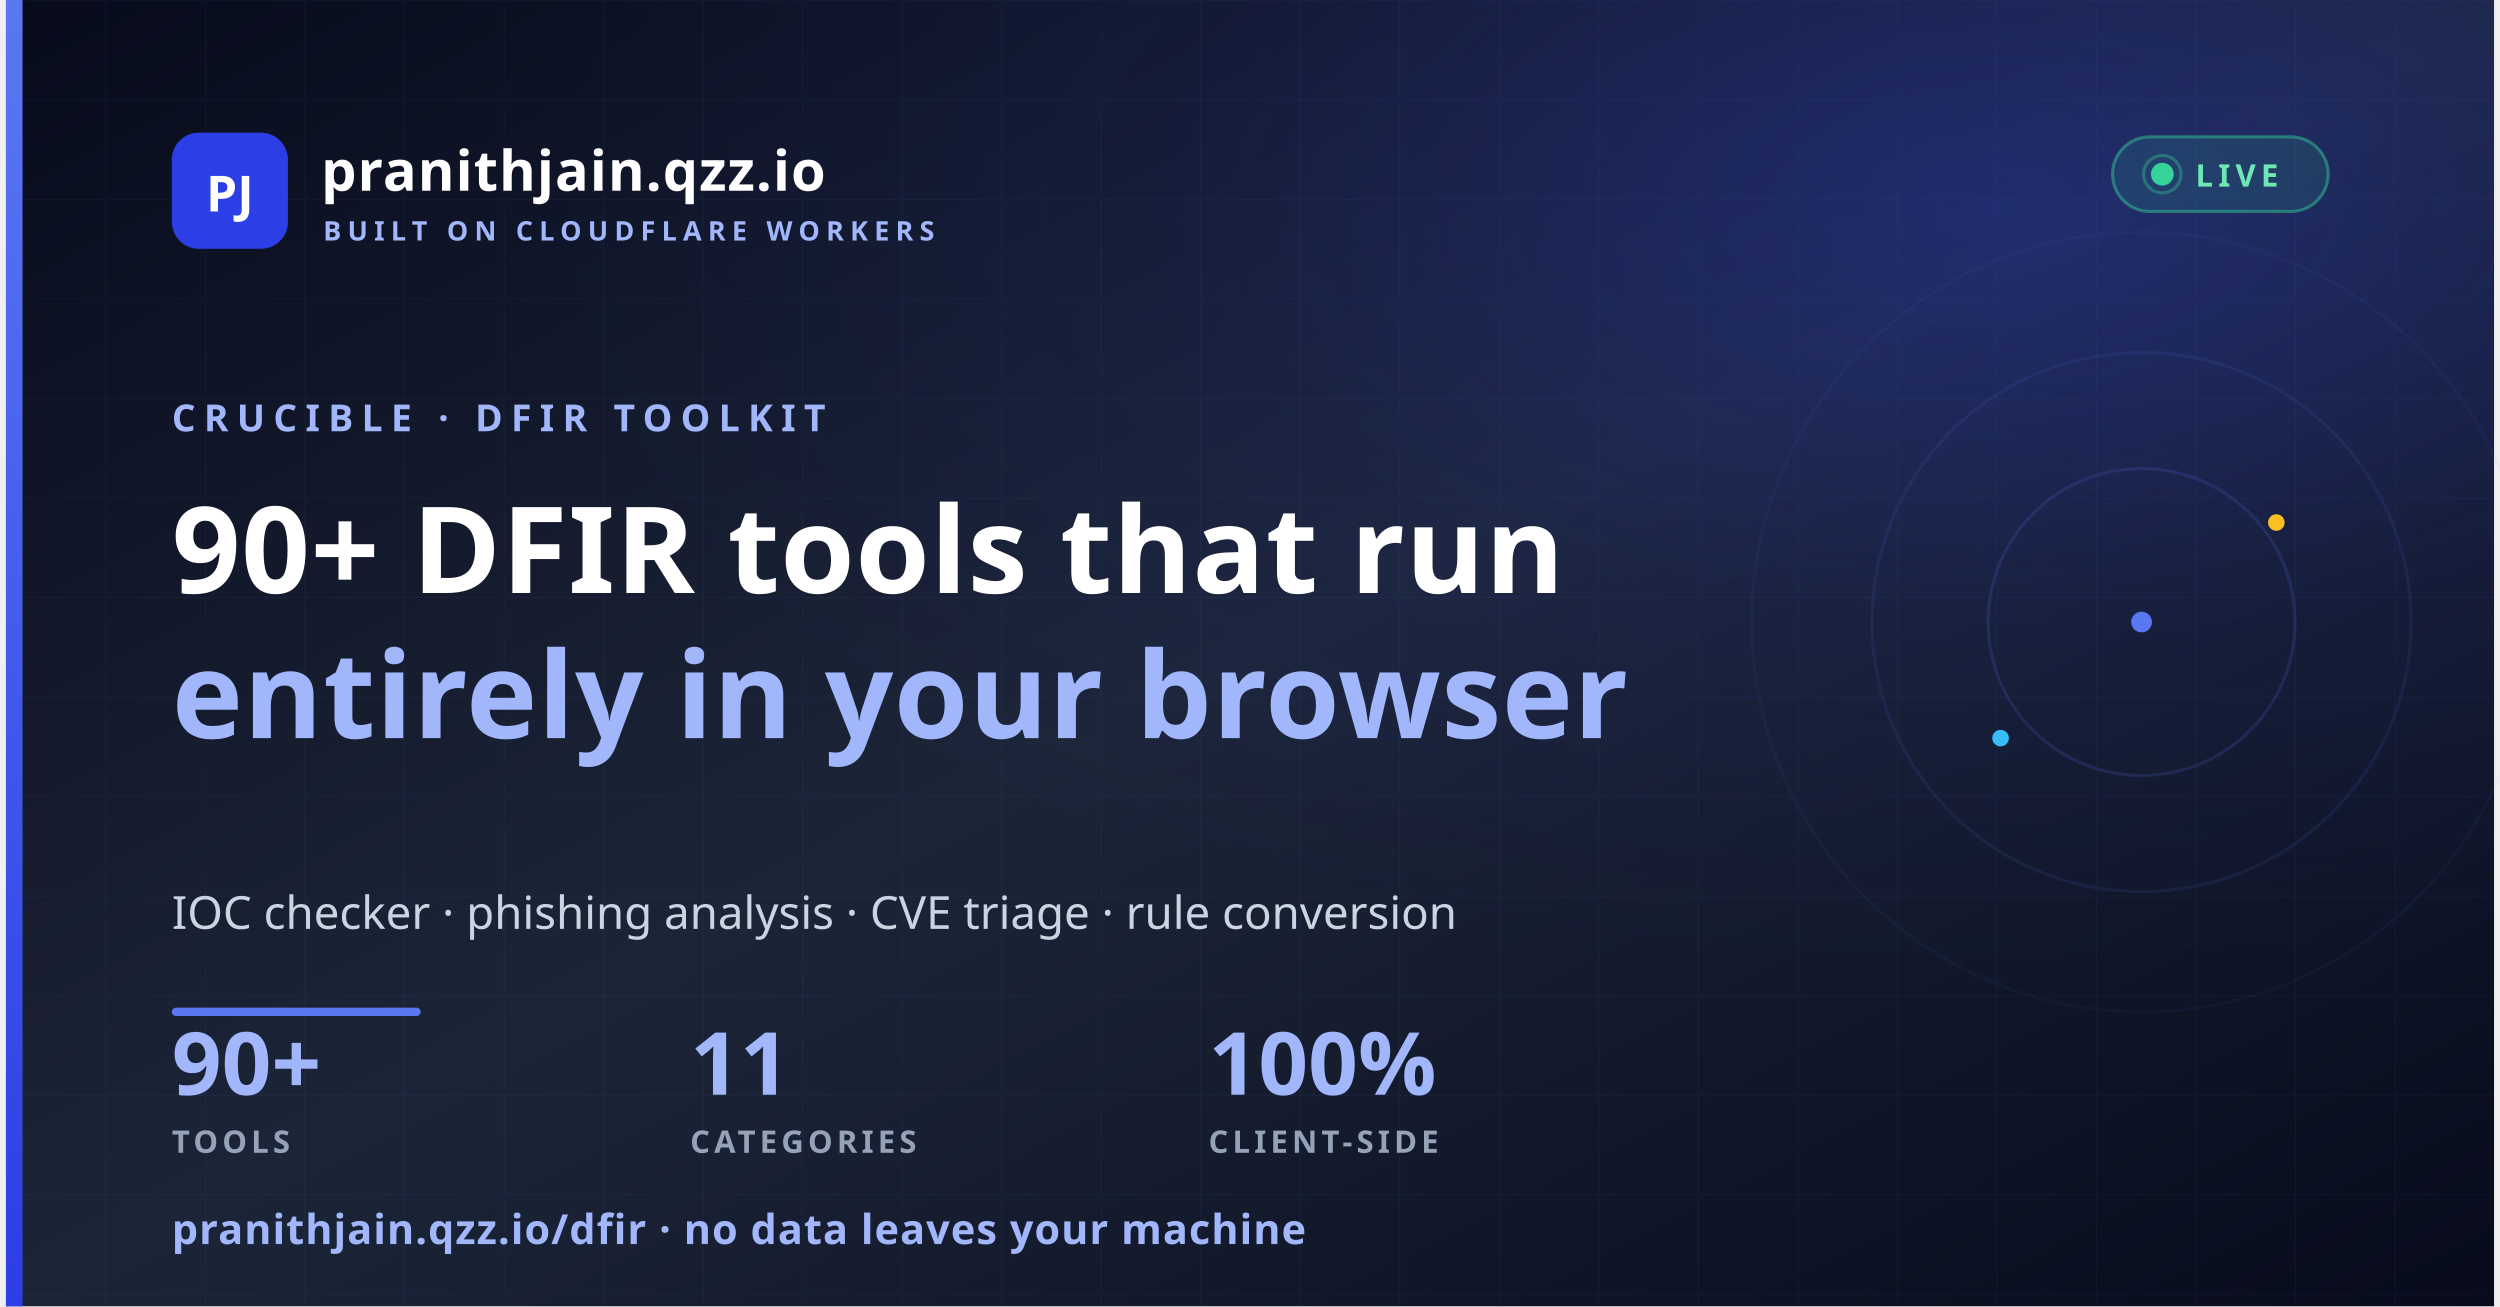
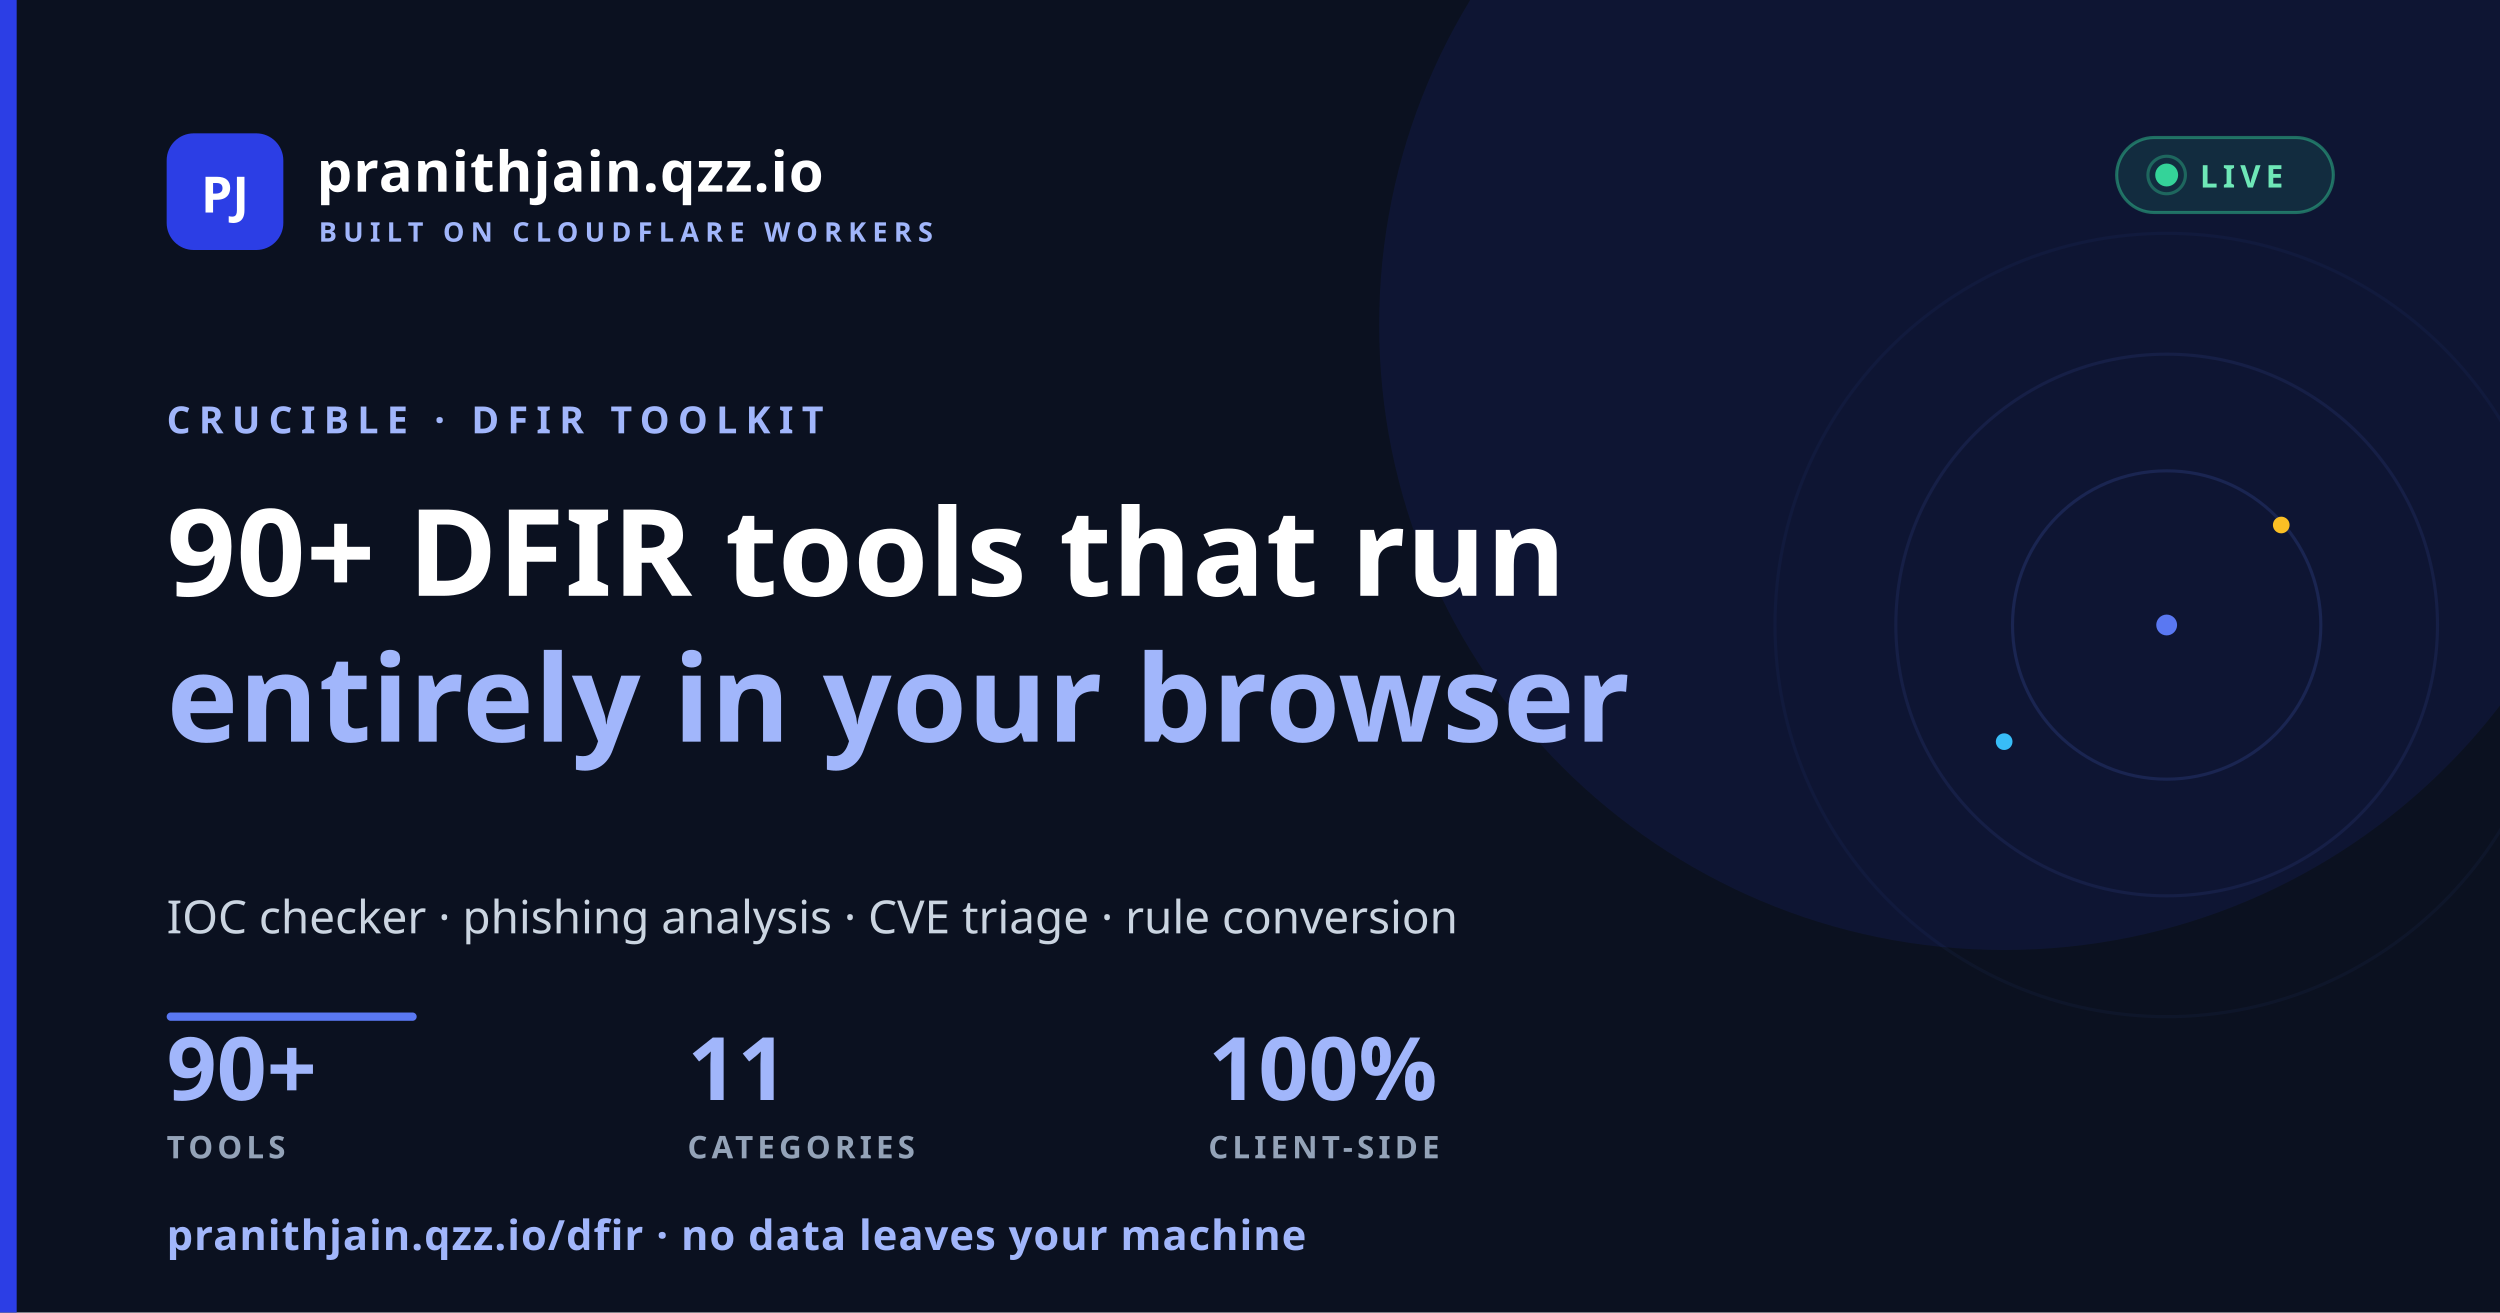
- <svg xmlns="http://www.w3.org/2000/svg" width="800" height="418" viewBox="0 0 1200 630" font-family="'Hanken Grotesk', system-ui, sans-serif">
-   <defs>
-     <linearGradient id="bg" x1="0" y1="0" x2="1" y2="1">
-       <stop offset="0%" stop-color="#070b1c" />
-       <stop offset="50%" stop-color="#1c2538" />
-       <stop offset="100%" stop-color="#070b1c" />
-     </linearGradient>
-     <radialGradient id="glow" cx="80%" cy="16%" r="60%">
-       <stop offset="0%" stop-color="#2c3ee5" stop-opacity="0.32" />
-       <stop offset="55%" stop-color="#2c3ee5" stop-opacity="0.07" />
-       <stop offset="100%" stop-color="#2c3ee5" stop-opacity="0" />
-     </radialGradient>
-     <linearGradient id="bar" x1="0" y1="0" x2="0" y2="1">
-       <stop offset="0%" stop-color="#5a78f2" />
-       <stop offset="100%" stop-color="#2c3ee5" />
-     </linearGradient>
-     <pattern id="grid" width="48" height="48" patternUnits="userSpaceOnUse">
-       <path d="M 48 0 L 0 0 0 48" fill="none" stroke="#5a78f2" stroke-opacity="0.06" stroke-width="1" />
-     </pattern>
-   </defs>
-   <rect width="1200" height="630" fill="url(#bg)" />
-   <rect width="1200" height="630" fill="url(#grid)" />
-   <rect width="1200" height="630" fill="url(#glow)" />
+ <svg xmlns="http://www.w3.org/2000/svg" width="1200" height="630" viewBox="0 0 1200 630" font-family="'Hanken Grotesk', system-ui, sans-serif">
+   <rect width="1200" height="630" fill="#0b1120" />
+   <circle cx="962" cy="156" r="300" fill="#2c3ee5" opacity="0.10" />
  <g stroke="#5a78f2" fill="none">
-     <circle cx="1030" cy="300" r="74" stroke-opacity="0.16" stroke-width="1.5" />
-     <circle cx="1030" cy="300" r="130" stroke-opacity="0.10" stroke-width="1.5" />
-     <circle cx="1030" cy="300" r="188" stroke-opacity="0.05" stroke-width="1.5" />
+     <circle cx="1040" cy="300" r="74" stroke-opacity="0.16" stroke-width="1.5" />
+     <circle cx="1040" cy="300" r="130" stroke-opacity="0.10" stroke-width="1.5" />
+     <circle cx="1040" cy="300" r="188" stroke-opacity="0.05" stroke-width="1.5" />
  </g>
-   <circle cx="1030" cy="300" r="5" fill="#5a78f2" />
+   <circle cx="1040" cy="300" r="5" fill="#5a78f2" />
  <circle cx="1095" cy="252" r="4" fill="#fbbf24" />
  <circle cx="962" cy="356" r="4" fill="#38bdf8" />
-   <rect x="0" y="0" width="8" height="630" fill="url(#bar)" />
+   <rect x="0" y="0" width="8" height="630" fill="#2c3ee5" />
  <rect x="80" y="64" width="56" height="56" rx="13" fill="#2c3ee5" />
  <text x="108" y="102" text-anchor="middle" font-size="24" font-weight="800" fill="#ffffff">PJ</text>
  <text x="152" y="92" font-size="27" font-weight="800" letter-spacing="0.5" fill="#ffffff">pranithjain.qzz.io</text>
  <text x="153" y="116" font-size="13" font-weight="700" letter-spacing="3" fill="#a1b6fb">BUILT ON CLOUDFLARE WORKERS</text>
  <g>
    <rect x="1016" y="66" width="104" height="36" rx="18" fill="#34d399" fill-opacity="0.12" stroke="#34d399" stroke-opacity="0.45" stroke-width="1.5" />
    <circle cx="1040" cy="84" r="5.5" fill="#34d399" />
    <circle cx="1040" cy="84" r="9" fill="none" stroke="#34d399" stroke-opacity="0.35" stroke-width="1.5" />
    <text x="1056" y="90" font-size="15" font-weight="800" letter-spacing="2.5" fill="#6ee7b7">LIVE</text>
  </g>
  <text x="80" y="208" font-size="18" font-weight="800" letter-spacing="4" fill="#a1b6fb">CRUCIBLE · DFIR TOOLKIT</text>
  <text x="80" y="286" font-size="58" font-weight="800" letter-spacing="0.3" fill="#ffffff">90+ DFIR tools that run</text>
  <text x="80" y="356" font-size="58" font-weight="800" letter-spacing="0.3" fill="#a1b6fb">entirely in your browser</text>
  <text x="80" y="448" font-size="22" font-weight="400" fill="#cbd5e1">IOC checker · phishing analysis · CVE triage · rule conversion</text>
  <rect x="80" y="486" width="120" height="4" rx="2" fill="#5a78f2" />
  <text x="80" y="528" font-size="42" font-weight="800" fill="#a1b6fb">90+</text>
  <text x="80" y="556" font-size="15" font-weight="600" letter-spacing="2" fill="#94a3b8">TOOLS</text>
  <text x="330" y="528" font-size="42" font-weight="800" fill="#a1b6fb">11</text>
  <text x="330" y="556" font-size="15" font-weight="600" letter-spacing="2" fill="#94a3b8">CATEGORIES</text>
  <text x="580" y="528" font-size="42" font-weight="800" fill="#a1b6fb">100%</text>
  <text x="580" y="556" font-size="15" font-weight="600" letter-spacing="2" fill="#94a3b8">CLIENT-SIDE</text>
  <text x="80" y="600" font-size="20" font-weight="700" letter-spacing="0.5" fill="#94a3b8">
    <tspan fill="#a1b6fb" font-weight="800">pranithjain.qzz.io/dfir  ·  no data leaves your machine</tspan>
  </text>
</svg>
